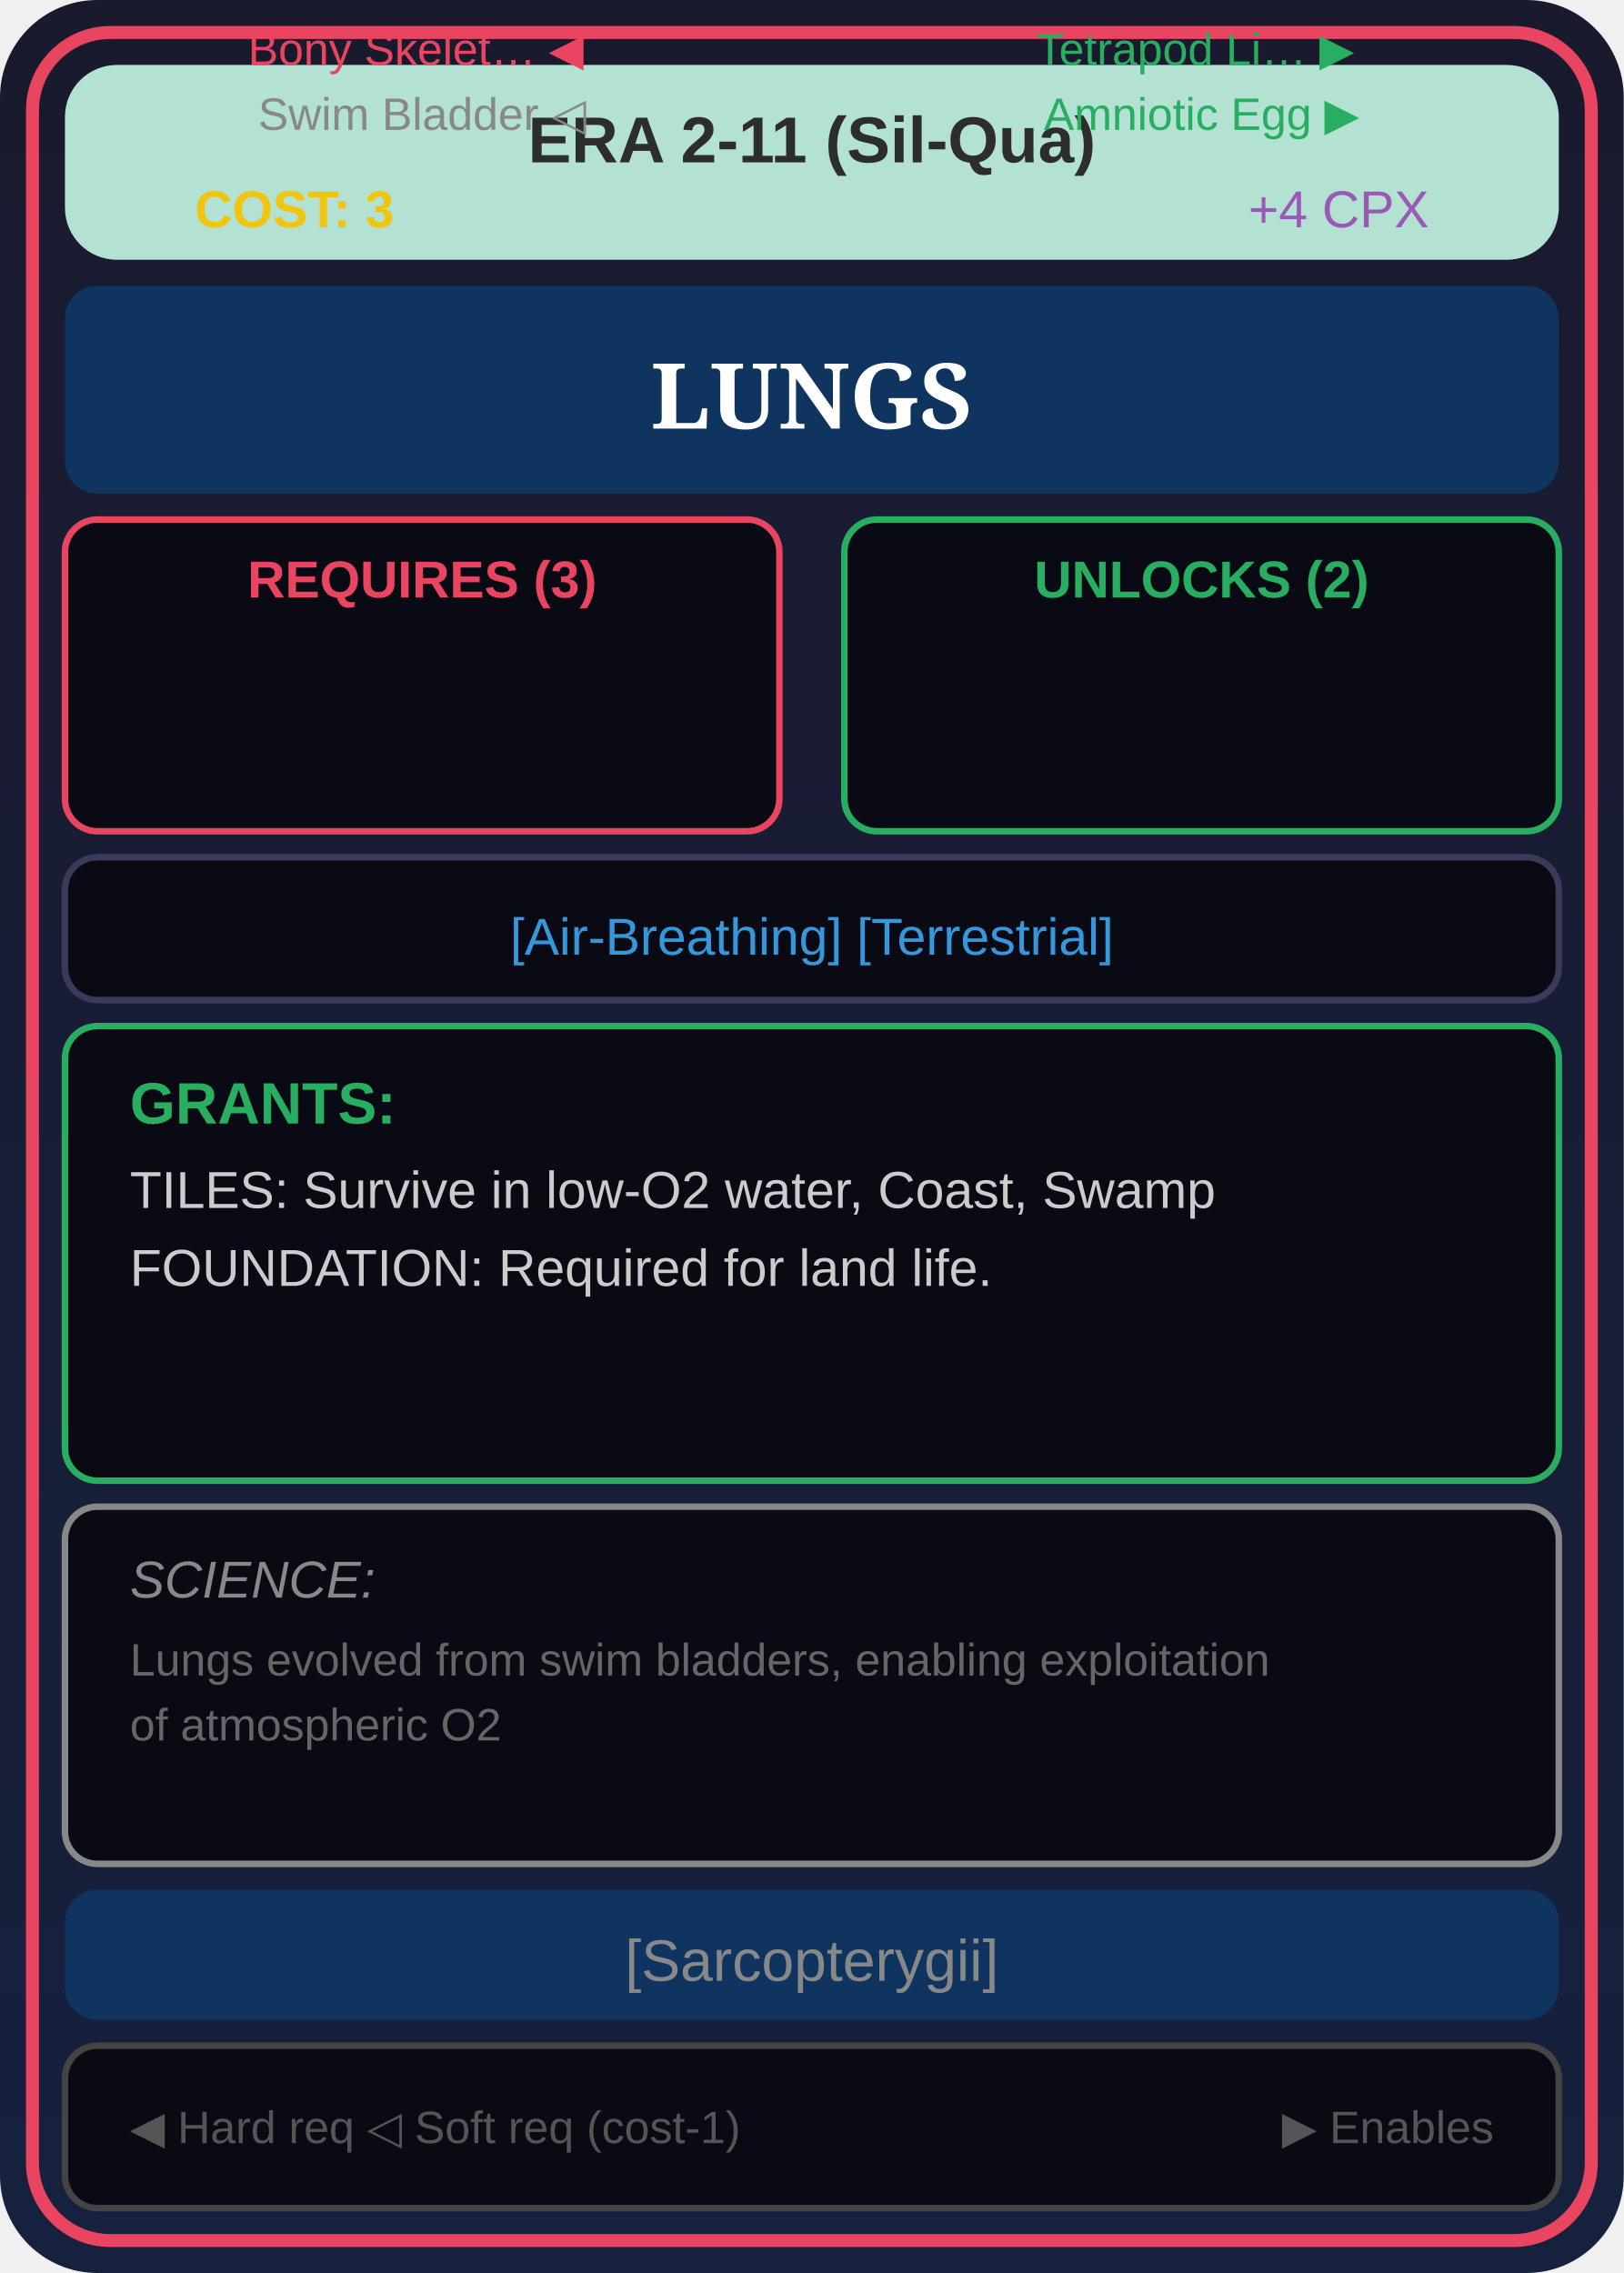
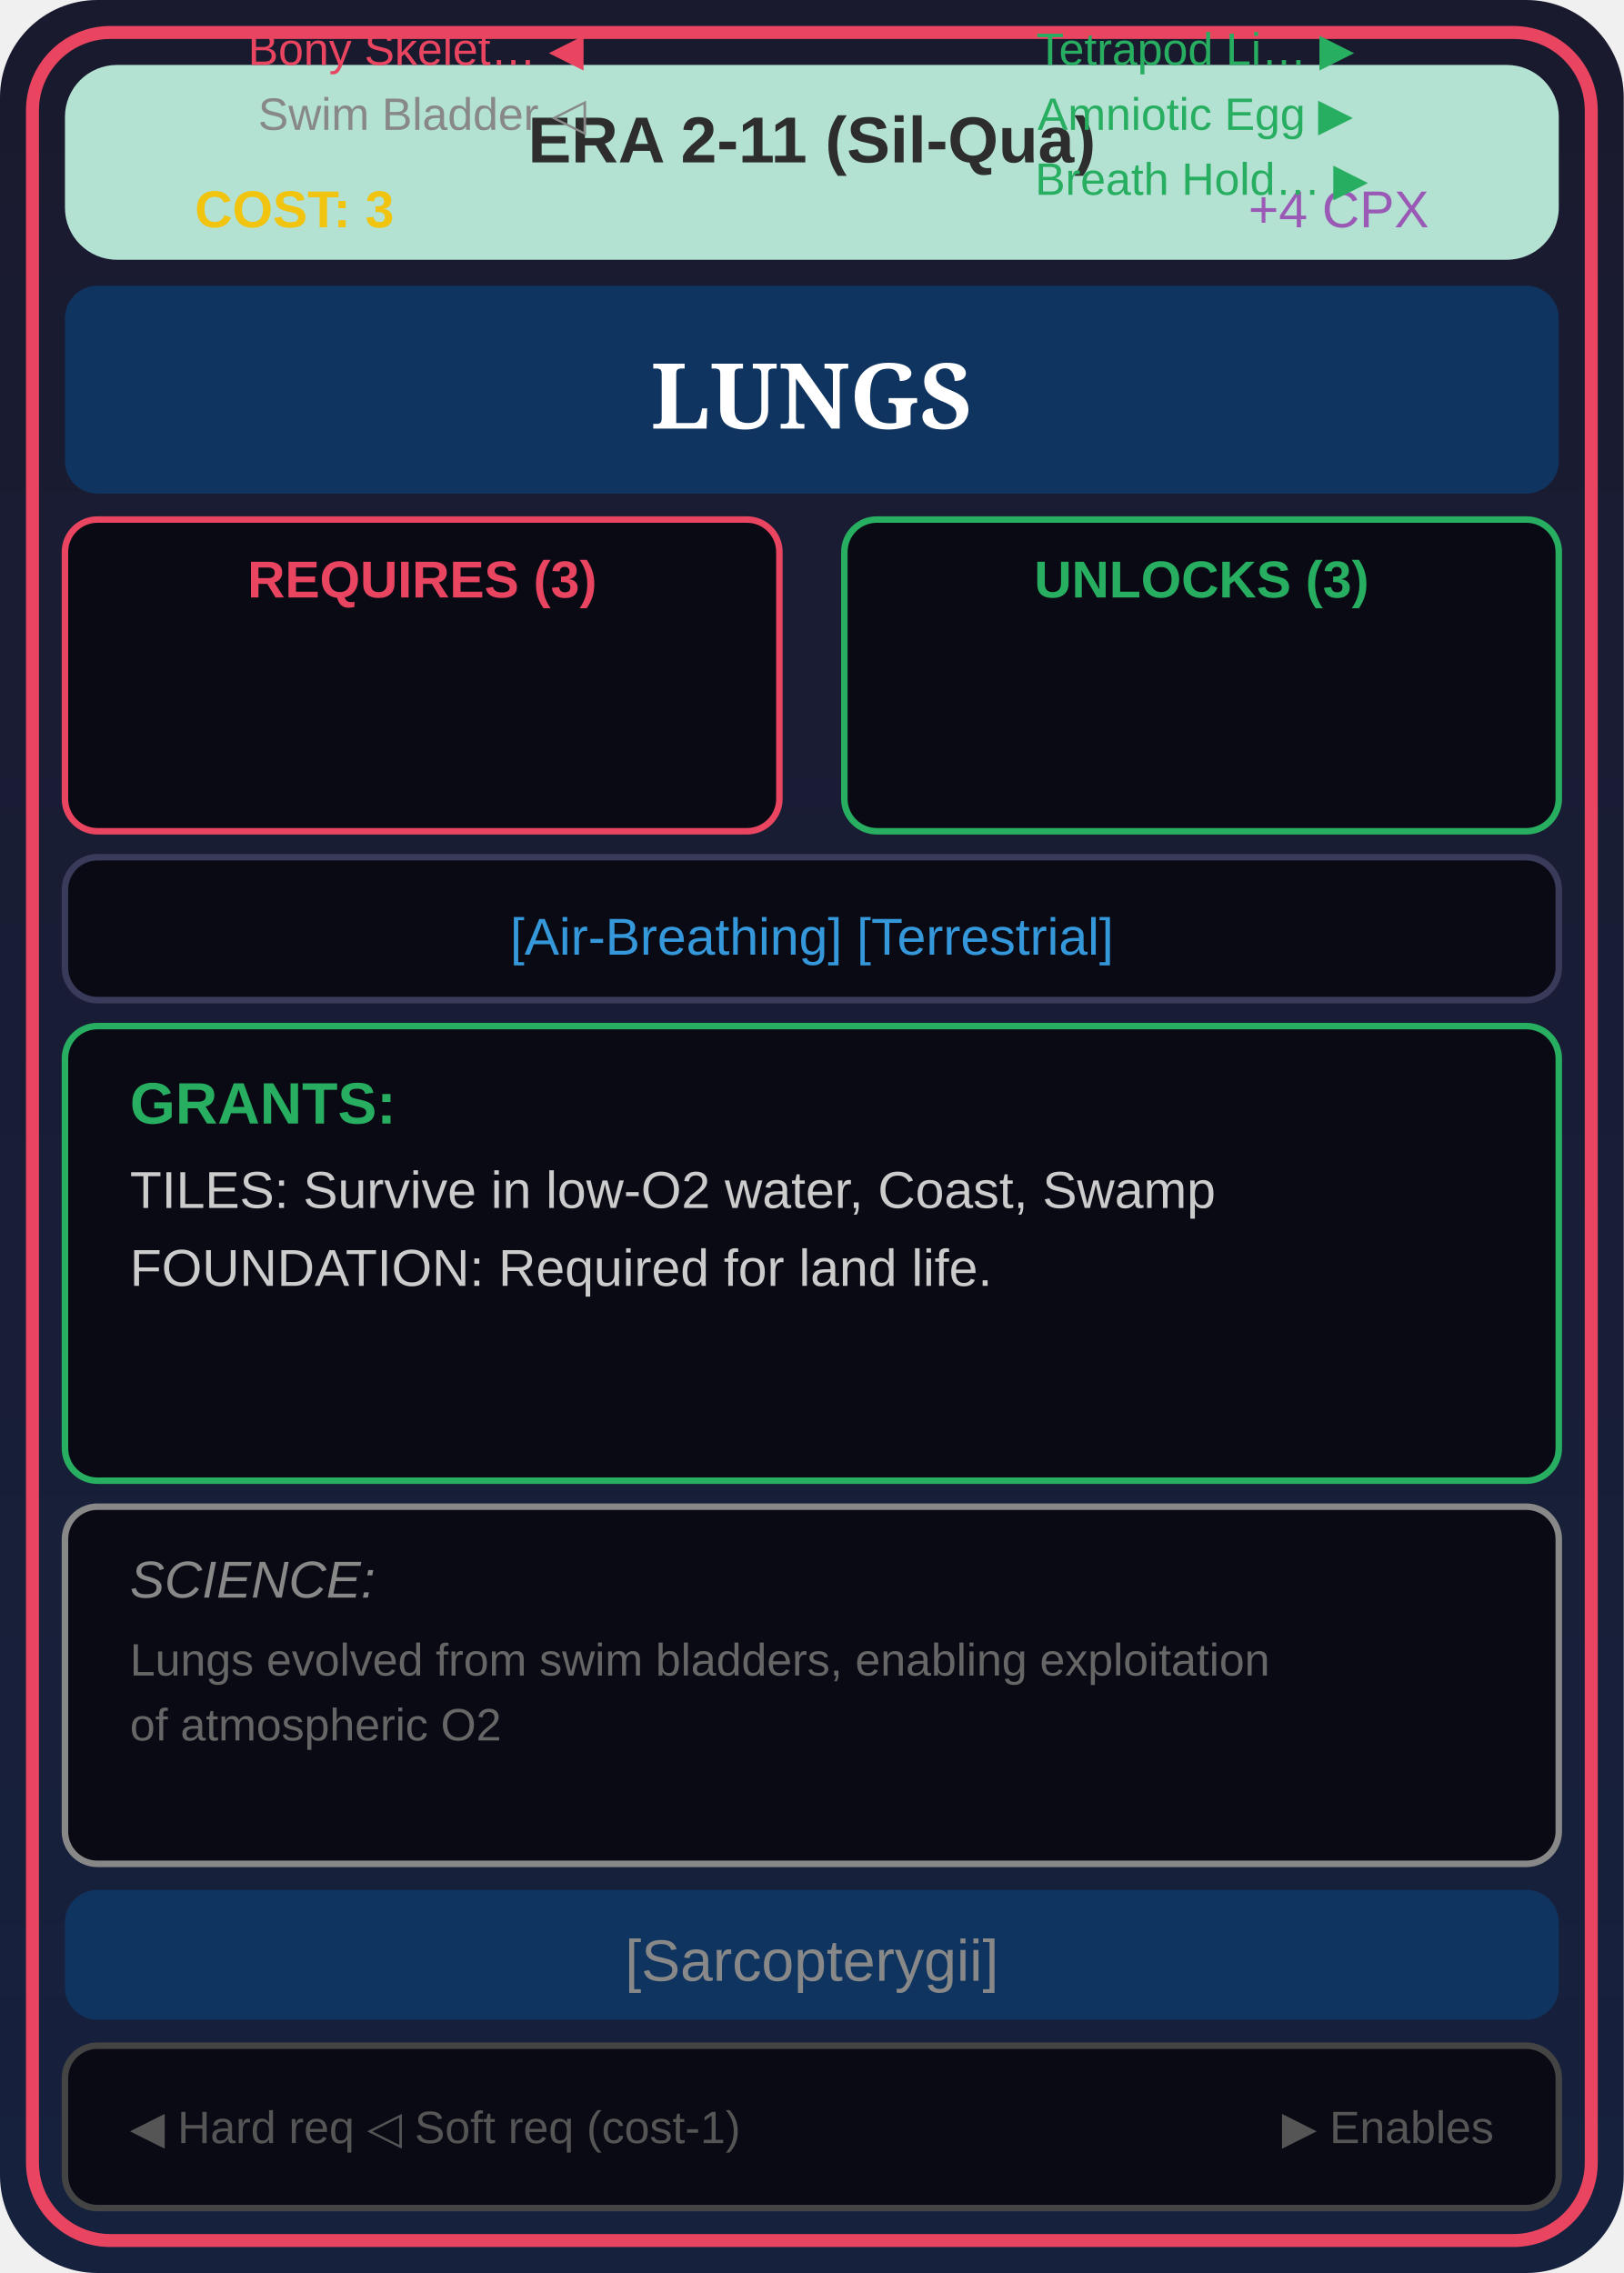
<svg xmlns="http://www.w3.org/2000/svg" viewBox="0 0 250 350" width="250" height="350">
  <defs>
    <linearGradient id="cardBg" x1="0%" y1="0%" x2="0%" y2="100%">
      <stop offset="0%" style="stop-color:#1a1a2e" />
      <stop offset="100%" style="stop-color:#16213e" />
    </linearGradient>
    <linearGradient id="eraGrad" x1="0%" y1="0%" x2="100%" y2="0%">
      <stop offset="0%" style="stop-color:#B3E1D2" />
      <stop offset="100%" style="stop-color:#B3E1D2" />
    </linearGradient>
  </defs>
  <rect width="250" height="350" fill="url(#cardBg)" rx="15" />
  <rect x="5" y="5" width="240" height="340" fill="none" stroke="#e94560" stroke-width="2" rx="12" />
  <rect x="10" y="10" width="230" height="30" fill="url(#eraGrad)" rx="8" />
  <text x="125" y="25" font-family="Arial" font-size="10" fill="#2d2d2d" text-anchor="middle" font-weight="bold">ERA 2-11 (Sil-Qua)</text>
  <text x="30" y="35" font-family="Arial" font-size="8" fill="#f1c40f" font-weight="bold">COST: 3</text>
  <text x="220" y="35" font-family="Arial" font-size="8" fill="#9b59b6" text-anchor="end">+4 CPX</text>
  <rect x="10" y="44" width="230" height="32" fill="#0f3460" rx="5" />
  <text x="125" y="66" font-family="Georgia" font-size="14" fill="#fff" text-anchor="middle" font-weight="bold">LUNGS</text>
  <rect x="10" y="80" width="110" height="48" fill="#0a0a15" stroke="#e94560" rx="5" />
  <text x="65" y="92" font-family="Arial" font-size="8" fill="#e94560" text-anchor="middle" font-weight="bold">REQUIRES (3)</text>
  <text font-family="Arial" font-size="7" text-anchor="middle">
    <tspan x="65" dy="10" fill="#e94560">Bony Skelet… ◀</tspan>
    <tspan x="65" dy="10" fill="#888">Swim Bladder ◁</tspan>
  </text>
  <rect x="130" y="80" width="110" height="48" fill="#0a0a15" stroke="#27ae60" rx="5" />
-   <text x="185" y="92" font-family="Arial" font-size="8" fill="#27ae60" text-anchor="middle" font-weight="bold">UNLOCKS (2)</text>
+   <text x="185" y="92" font-family="Arial" font-size="8" fill="#27ae60" text-anchor="middle" font-weight="bold">UNLOCKS (3)</text>
  <text font-family="Arial" font-size="7" text-anchor="middle">
    <tspan x="185" dy="10" fill="#27ae60">Tetrapod Li… ▶</tspan>
    <tspan x="185" dy="10" fill="#27ae60">Amniotic Egg ▶</tspan>
+     <tspan x="185" dy="10" fill="#27ae60">Breath Hold… ▶</tspan>
  </text>
  <rect x="10" y="132" width="230" height="22" fill="#0a0a15" stroke="#3a3a5a" rx="5" />
  <text x="125" y="147" font-family="Arial" font-size="8" fill="#3498db" text-anchor="middle">[Air-Breathing] [Terrestrial]</text>
  <rect x="10" y="158" width="230" height="70" fill="#0a0a15" stroke="#27ae60" rx="5" />
  <text x="20" y="173" font-family="Arial" font-size="9" fill="#27ae60" font-weight="bold">GRANTS:</text>
  <text x="20" y="186" font-family="Arial" font-size="8" fill="#ccc">TILES: Survive in low-O2 water, Coast, Swamp</text>
  <text x="20" y="198" font-family="Arial" font-size="8" fill="#ccc">FOUNDATION: Required for land life.</text>
  <text x="20" y="210" font-family="Arial" font-size="8" fill="#ccc" />
  <rect x="10" y="232" width="230" height="55" fill="#0a0a15" stroke="#888" rx="5" />
  <text x="20" y="246" font-family="Arial" font-size="8" fill="#888" font-style="italic">SCIENCE:</text>
  <text x="20" y="258" font-family="Arial" font-size="7" fill="#666">Lungs evolved from swim bladders, enabling exploitation</text>
  <text x="20" y="268" font-family="Arial" font-size="7" fill="#666"> of atmospheric O2</text>
  <rect x="10" y="291" width="230" height="20" fill="#0f3460" rx="5" />
  <text x="125" y="305" font-family="Arial" font-size="9" fill="#888" text-anchor="middle">[Sarcopterygii]</text>
  <rect x="10" y="315" width="230" height="25" fill="#0a0a15" stroke="#444" rx="5" />
  <text x="20" y="330" font-family="Arial" font-size="7" fill="#555">◀ Hard req  ◁ Soft req (cost-1)</text>
  <text x="230" y="330" font-family="Arial" font-size="7" fill="#555" text-anchor="end">▶ Enables</text>
</svg>
